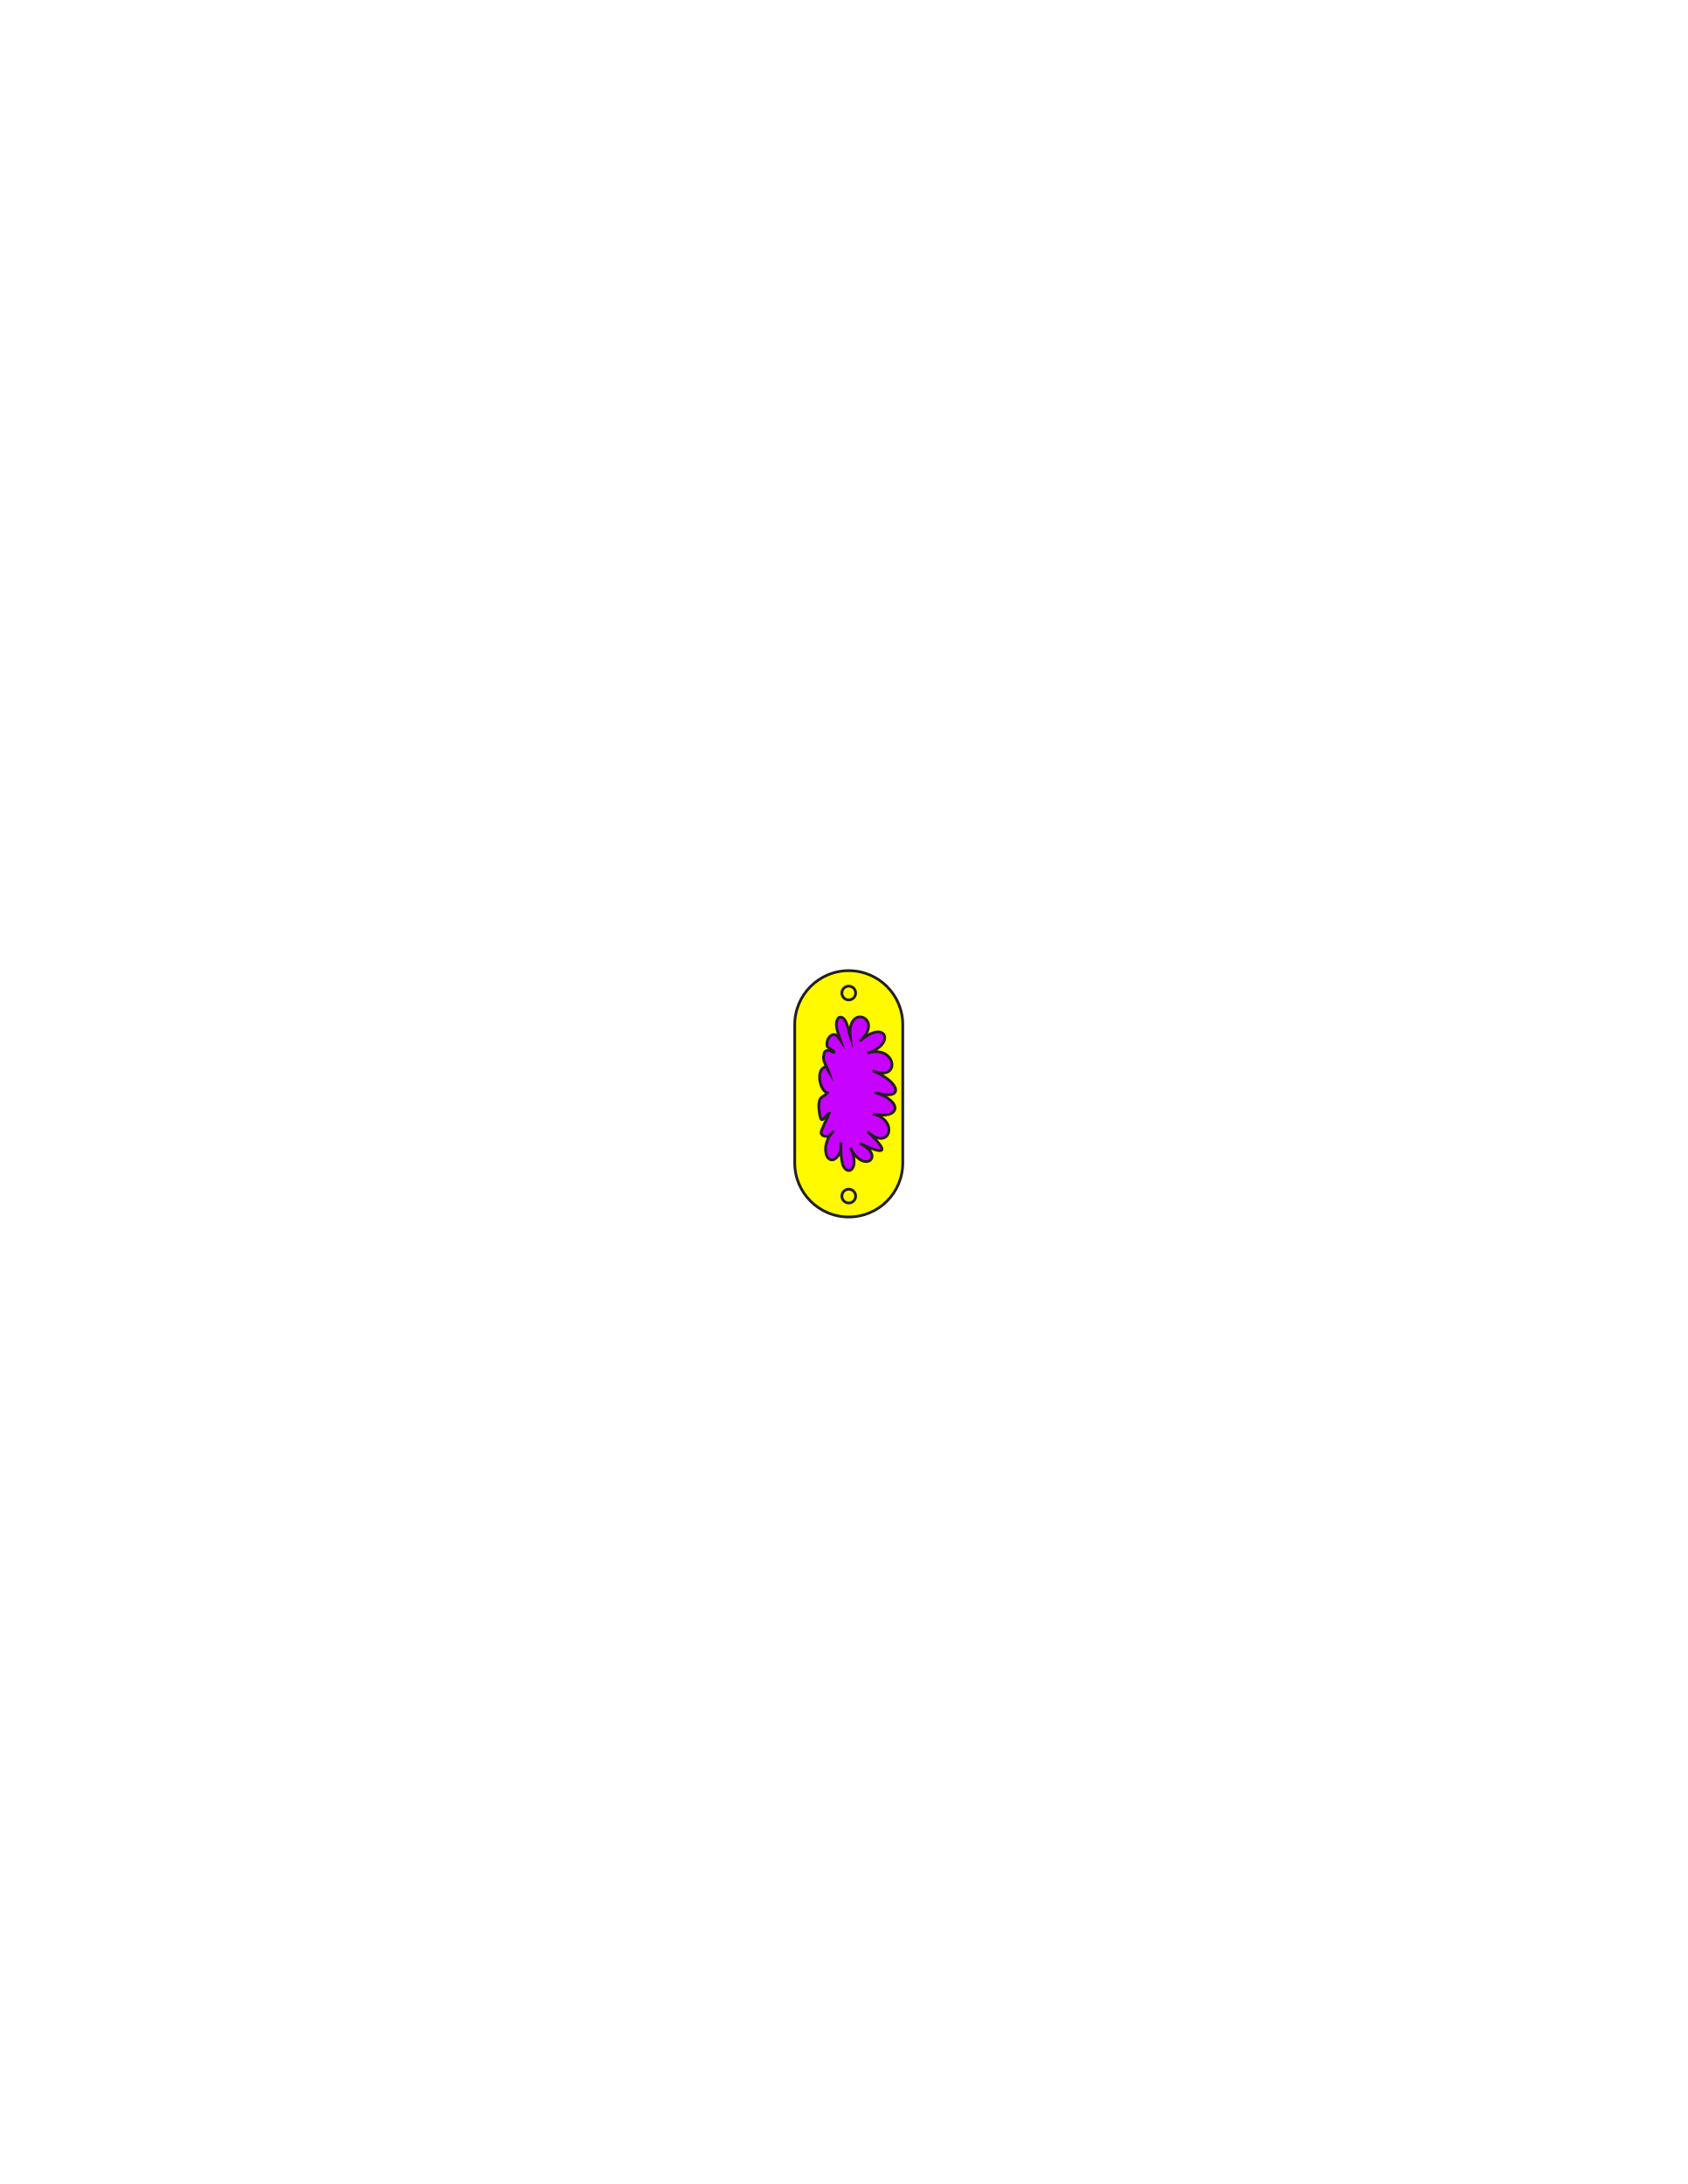
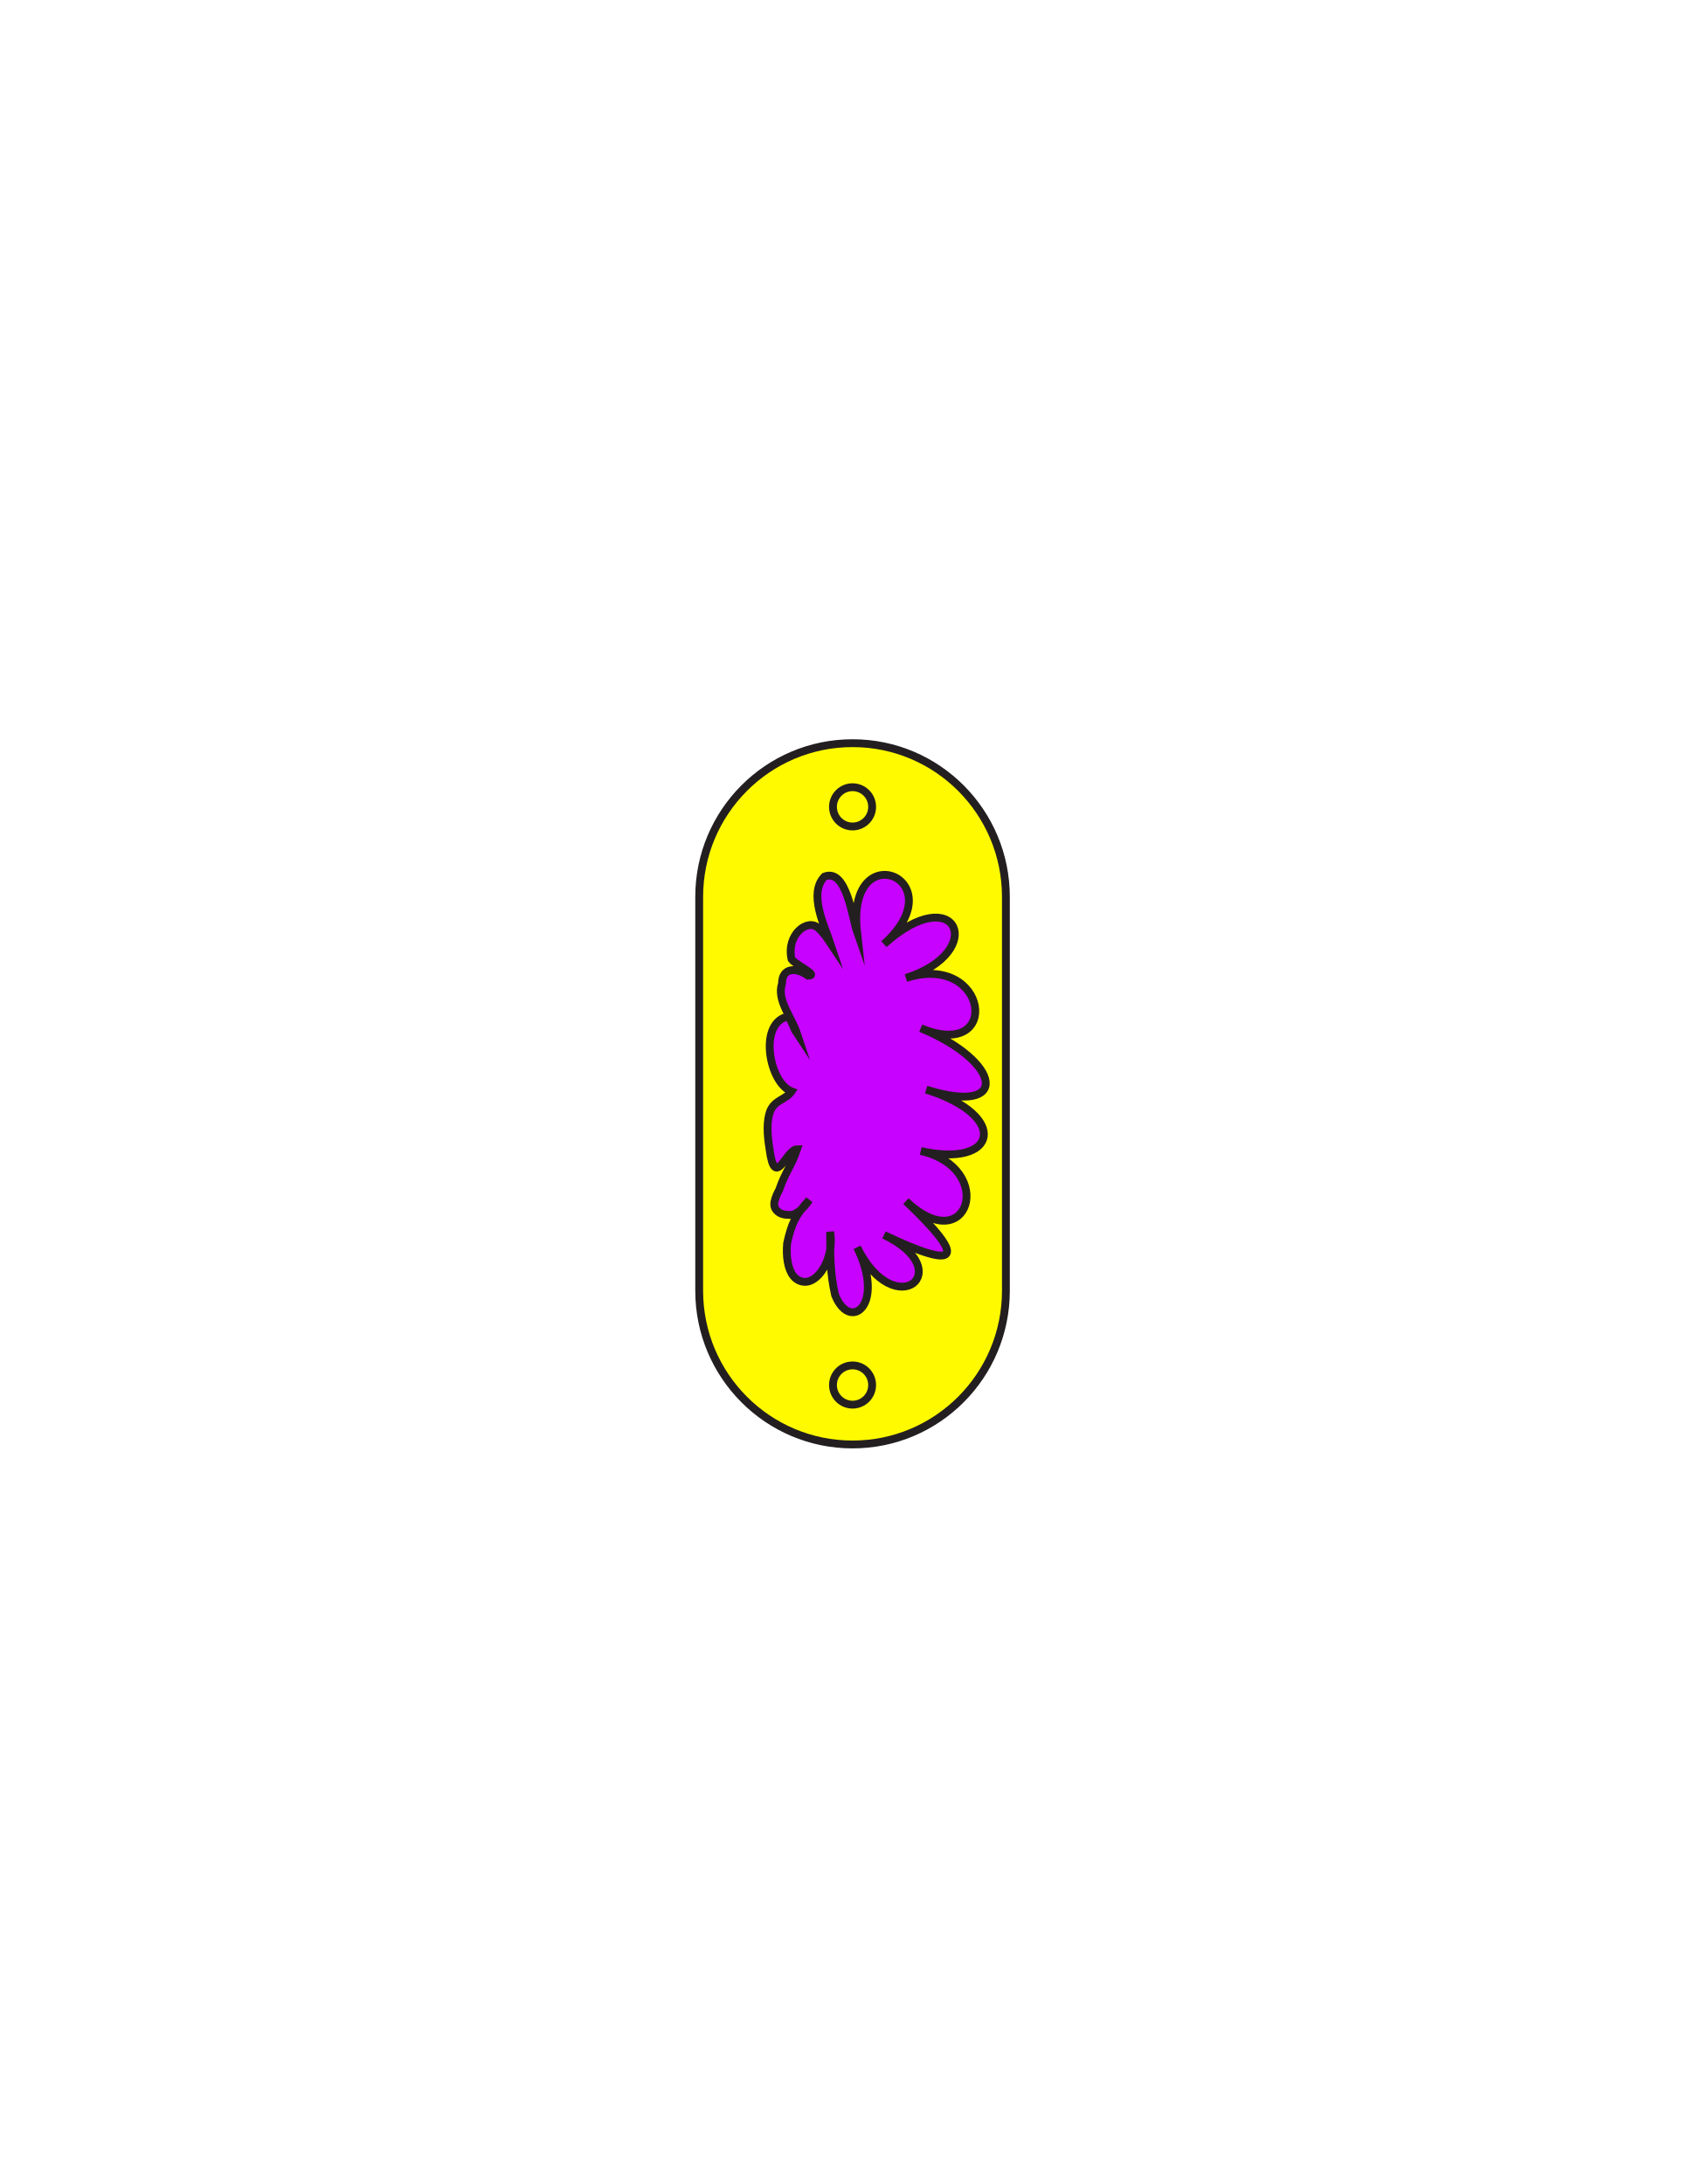
<svg xmlns="http://www.w3.org/2000/svg" version="1.1" id="Layer_1" x="0px" y="0px" width="612px" height="792px" viewBox="0 0 612 792" enable-background="new 0 0 612 792" xml:space="preserve">
-   <rect x="266.5" y="352.008" fill-opacity="0" fill="#231F20" width="81" height="89.313" />
-   <path class="primary_color" id="PRIMARY_4_" fill="#FFFA00" stroke="#231F20" stroke-miterlimit="10" d="M288.166,421.737  c0,10.815,8.768,19.583,19.584,19.583l0,0c10.815,0,19.583-8.768,19.583-19.583v-50.154c0-10.815-8.768-19.583-19.583-19.583l0,0  c-10.816,0-19.584,8.768-19.584,19.583V421.737z" />
-   <path class="secondary_color" id="SECONDARY_6_" fill="#C802FF" stroke="#231F20" stroke-miterlimit="10" d="M308.321,376.023  c-0.624-1.777-1.328-8.093-4.142-7.041c-2.111,2.106,0,6.316,0.704,8.422c-0.351-0.526-0.878-1.315-1.495-1.842  c-1.318-1.316-4.133,0.79-3.43,3.948c0.474,0.707,3.595,2.104,2.111,2.104c-1.407-1.052-3.326-1.106-3.326,0.999  c-0.704,2.105,1.217,4.264,1.92,6.37c-0.703-1.052-0.703-2.106-1.407-2.106c-3.519,1.054-2.109,8.422,0.705,9.475  c-0.704,1.052-2.11,1.052-2.726,2.501c-0.219,0.592-0.328,1.283-0.338,2.09c-0.011,0.806,0.078,1.728,0.256,2.781  c0.347,2.628,0.875,2.629,1.49,1.971s1.318-1.975,2.021-1.975c-0.703,2.105-1.568,3.037-2.271,5.143  c-0.977,1.783-0.659,2.369-0.22,2.764c0.44,0.395,0.967,0.461,1.671,0.461c0.703-0.001,1.671-0.856,2.374-1.908  c-1.796,1.964-2.257,3.014-2.826,5.521c-0.074,0.836-0.055,1.657,0.076,2.382c0.261,1.449,0.964,2.514,2.254,2.529  c0.615-0.016,1.23-0.378,1.76-0.971c1.053-1.183,1.758-3.289,1.405-5.395c0,3.158,0.001,5.262,0.636,8.059  c0.318,0.792,0.711,1.356,1.123,1.711c2.073,1.774,4.721-1.674,1.68-7.802c4.866,9.804,13.008,2.976,3.436-1.579  c9.572,4.555,10.762,3.227,2.803-4.308c7.959,7.534,11.637-4.169,1.89-6.387c9.747,2.218,11.462-4.442,0.692-7.821  c10.77,3.378,9.729-3.521-0.693-7.821c10.422,4.3,8.639-9.739-1.893-6.388c10.531-3.351,6.494-12.665-2.805-4.309  c5.812-5.222,2.466-9.409-0.518-8.767c-0.596,0.128-1.178,0.451-1.67,0.995c-0.49,0.544-0.891,1.314-1.123,2.339  C308.213,373.193,308.146,374.465,308.321,376.023z" />
-   <circle fill="none" stroke="#231F20" stroke-miterlimit="10" cx="307.75" cy="360.11" r="2.5" />
-   <circle fill="none" stroke="#231F20" stroke-miterlimit="10" cx="307.75" cy="433.75" r="2.5" />
+   <rect x="192" y="269.525" fill-opacity="0" fill="#231F20" width="230" height="254.292" />
+   <path id="PRIMARY_4_" fill="#FFFA00" stroke="#231F20" stroke-width="2.843" stroke-miterlimit="10" d="M253.521,468.061  c0,30.794,24.896,55.757,55.609,55.757l0,0c30.71,0,55.605-24.963,55.605-55.757V325.26c0-30.794-24.896-55.757-55.605-55.757l0,0  c-30.713,0-55.609,24.963-55.609,55.757V468.061z" />
+   <path id="SECONDARY_6_" fill="#C802FF" stroke="#231F20" stroke-width="2.843" stroke-miterlimit="10" d="M310.752,337.903  c-1.772-5.059-3.771-23.042-11.76-20.046c-5.995,5.996,0,17.984,2,23.979c-0.996-1.498-2.493-3.746-4.246-5.244  c-3.744-3.748-11.735,2.25-9.739,11.241c1.345,2.012,10.208,5.991,5.995,5.991c-3.996-2.996-9.444-3.15-9.444,2.845  c-2,5.993,3.455,12.14,5.451,18.137c-1.996-2.996-1.996-5.998-3.996-5.998c-9.991,3.001-5.99,23.979,2.002,26.976  c-1.999,2.995-5.992,2.995-7.739,7.121c-0.621,1.685-0.932,3.653-0.959,5.95c-0.03,2.294,0.222,4.919,0.727,7.919  c0.984,7.482,2.485,7.485,4.231,5.61c1.747-1.873,3.744-5.622,5.74-5.622c-1.997,5.995-4.454,8.647-6.447,14.643  c-2.773,5.077-1.872,6.745-0.624,7.868c1.251,1.124,2.746,1.313,4.745,1.313c1.997-0.002,4.745-2.438,6.741-5.433  c-5.1,5.592-6.408,8.581-8.025,15.718c-0.211,2.381-0.155,4.719,0.216,6.782c0.74,4.126,2.737,7.156,6.4,7.201  c1.747-0.045,3.494-1.076,4.997-2.764c2.989-3.367,4.991-9.365,3.99-15.359c0,8.992,0.002,14.981,1.805,22.944  c0.904,2.255,2.019,3.862,3.189,4.871c5.887,5.053,13.404-4.766,4.77-22.213c13.817,27.913,36.936,8.472,9.755-4.496  c27.181,12.968,30.558,9.187,7.958-12.265c22.6,21.451,33.043-11.87,5.366-18.185c27.677,6.314,32.546-12.648,1.966-22.268  c30.58,9.619,27.624-10.023-1.969-22.268c29.593,12.244,24.529-27.73-5.374-18.188c29.903-9.542,18.44-36.061-7.964-12.268  c16.502-14.867,7.002-26.789-1.47-24.96c-1.691,0.364-3.344,1.283-4.741,2.833c-1.393,1.55-2.529,3.742-3.189,6.66  C310.444,329.844,310.256,333.467,310.752,337.903z" />
+   <ellipse fill="none" stroke="#231F20" stroke-width="2.843" stroke-miterlimit="10" cx="309.13" cy="292.593" rx="7.099" ry="7.118" />
+   <ellipse fill="none" stroke="#231F20" stroke-width="2.843" stroke-miterlimit="10" cx="309.13" cy="502.264" rx="7.099" ry="7.117" />
</svg>
